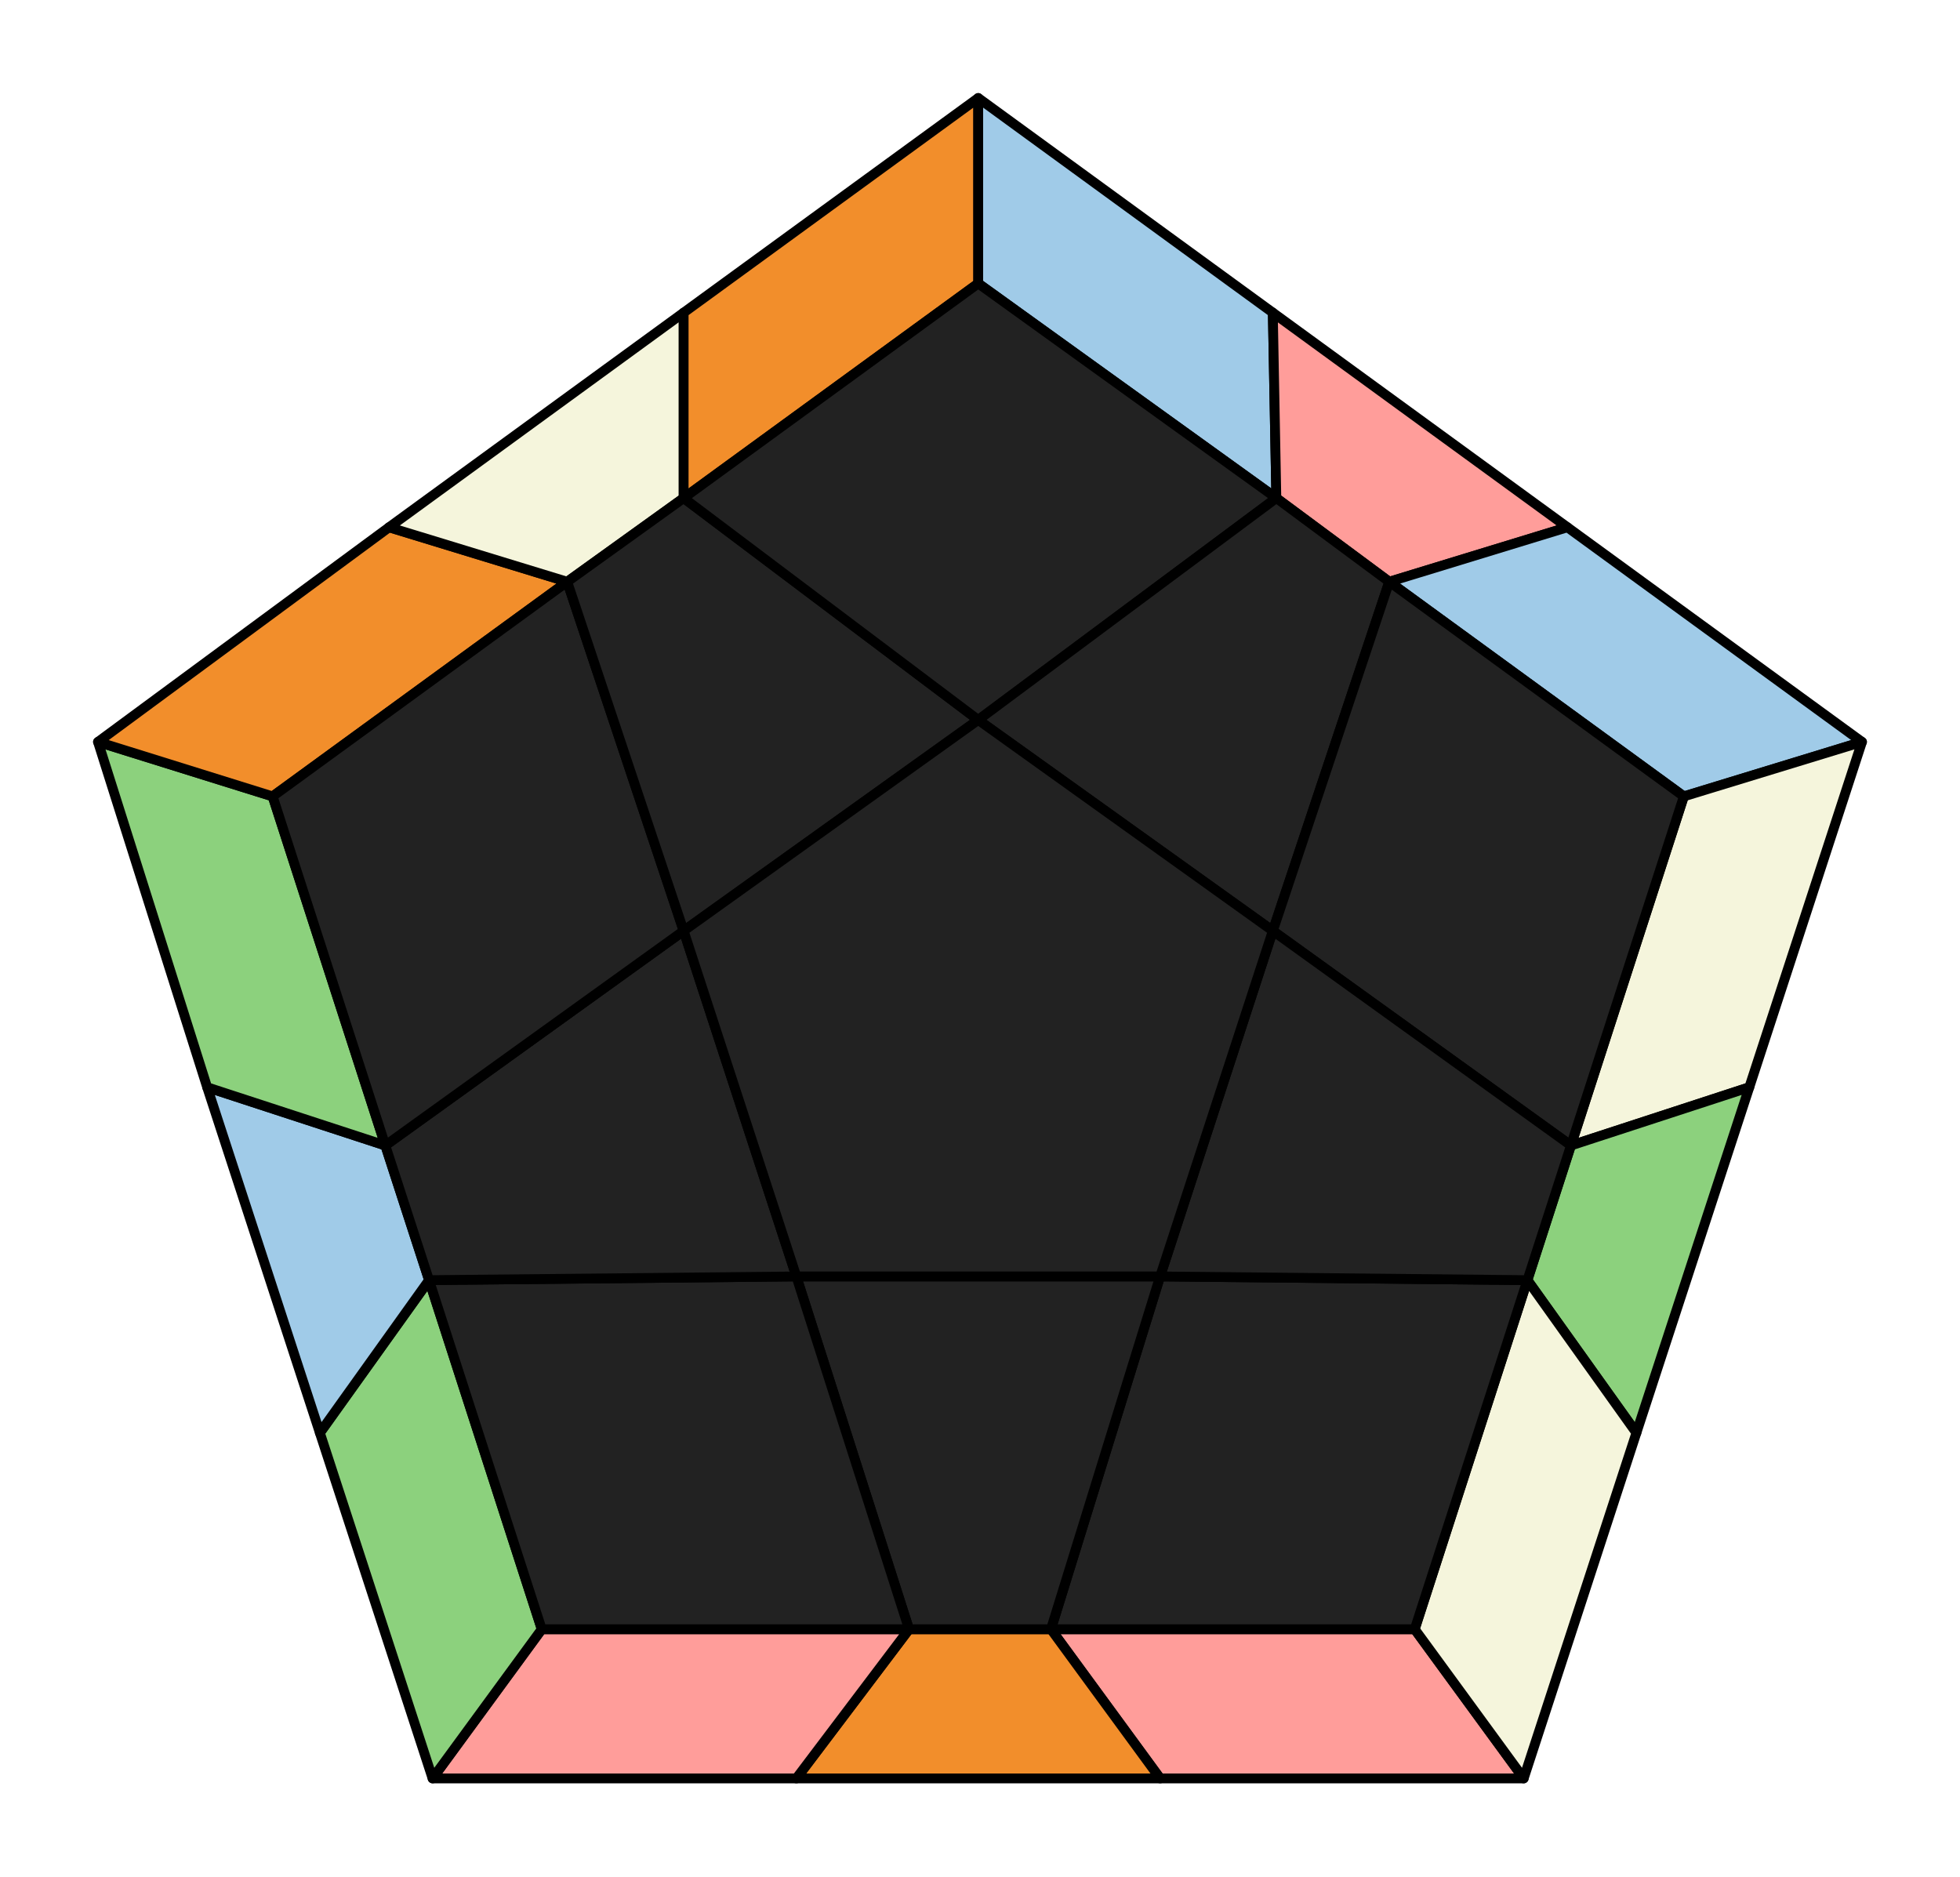
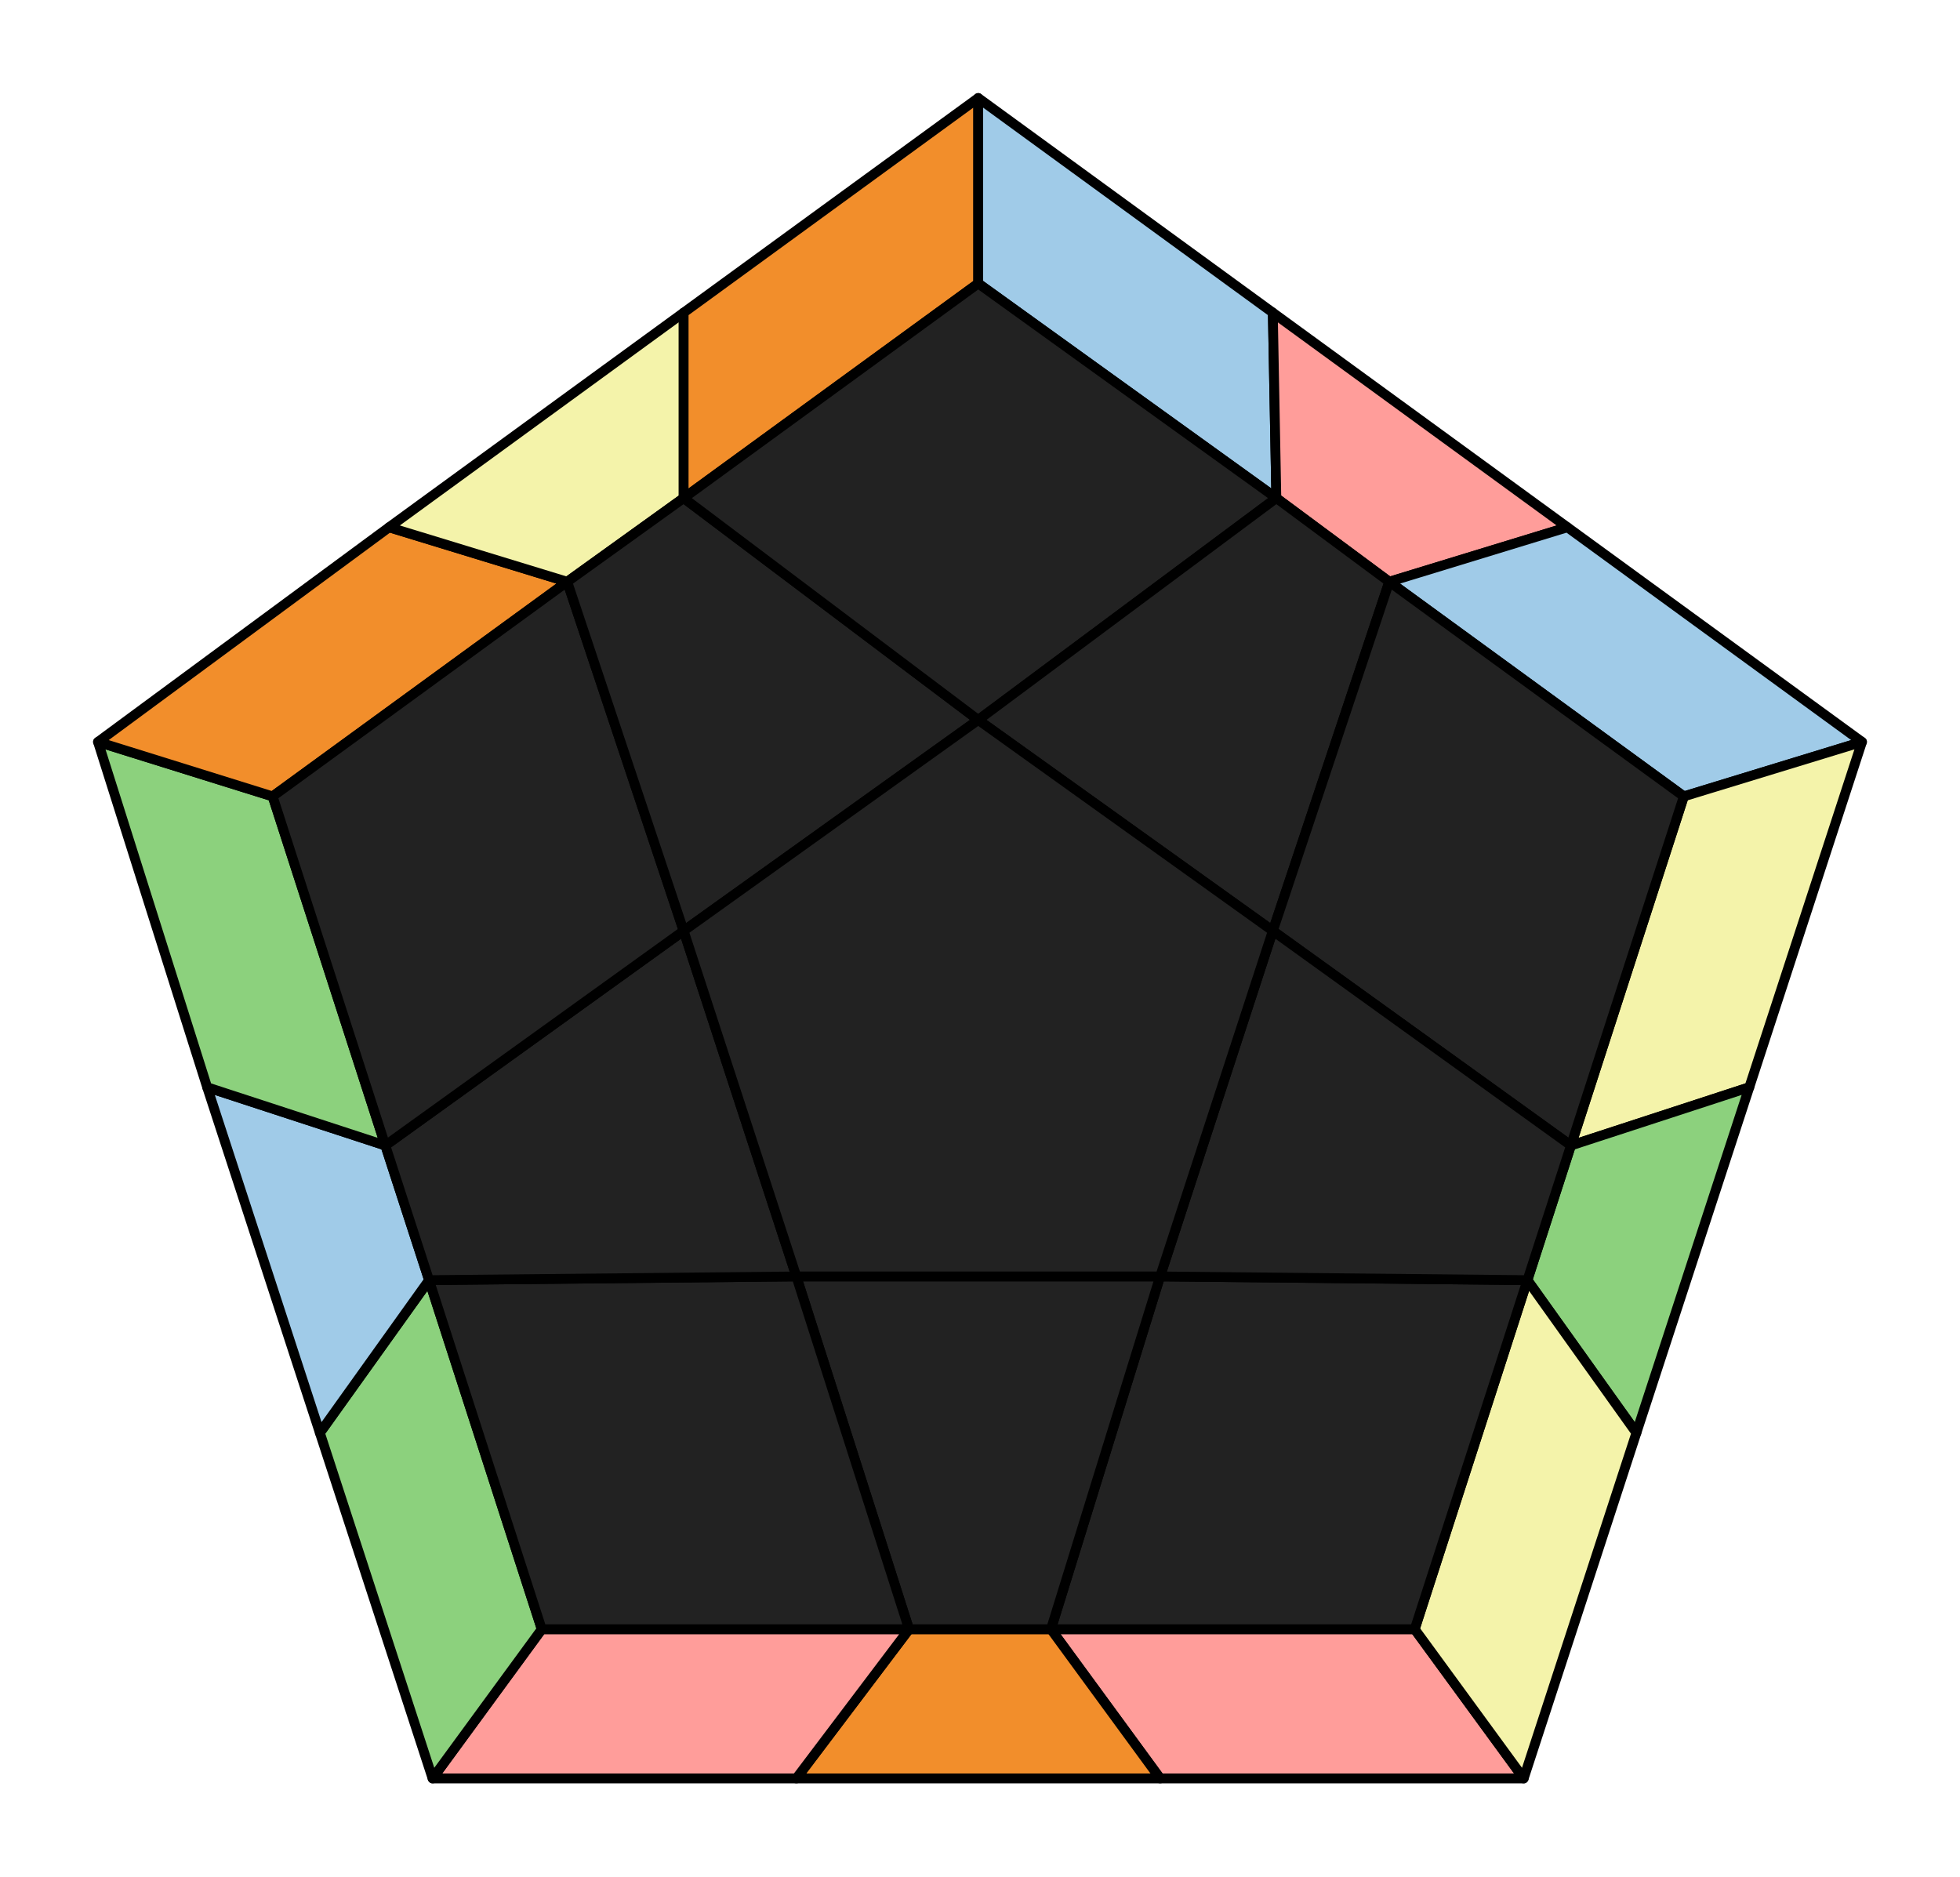
<svg xmlns="http://www.w3.org/2000/svg" viewBox="0 0 100.0 95.732">
  <style>
polygon { stroke: black; stroke-width: 0.5px; stroke-linejoin: round;}
</style>
  <polygon fill="#FF9D9A" points="77.74 90.73 59.19 90.73 53.62 83.12 72.18 83.12" />
  <polygon fill="#F28E2B" points="59.19 90.73 40.63 90.73 46.38 83.12 53.62 83.12" />
  <polygon fill="#FF9D9A" points="40.63 90.73 22.07 90.73 27.64 83.12 46.38 83.12" />
  <polygon fill="#8CD17D" points="22.07 90.73 16.32 73.10 21.89 65.31 27.64 83.12" />
  <polygon fill="#A0CBE8" points="16.32 73.10 10.57 55.47 19.66 58.44 21.89 65.31" />
  <polygon fill="#8CD17D" points="10.57 55.47 5.00 37.85 13.91 40.63 19.66 58.44" />
  <polygon fill="#F28E2B" points="5.00 37.85 19.85 26.90 28.94 29.68 13.91 40.63" />
-   <polygon fill="beige" points="19.85 26.90 34.88 15.95 34.88 25.41 28.94 29.68" />
+   <polygon fill="#f4f3aa" points="19.85 26.90 34.88 15.95 34.88 25.41 28.94 29.68" />
  <polygon fill="#F28E2B" points="34.88 15.95 49.91 5.00 49.91 14.46 34.88 25.41" />
  <polygon fill="#A0CBE8" points="49.91 5.00 64.94 15.95 65.12 25.41 49.91 14.46" />
  <polygon fill="#FF9D9A" points="64.94 15.95 79.97 26.90 70.88 29.68 65.12 25.41" />
  <polygon fill="#A0CBE8" points="79.97 26.90 95.00 37.85 85.91 40.63 70.88 29.68" />
-   <polygon fill="beige" points="95.00 37.85 89.25 55.47 80.15 58.44 85.91 40.63" />
+   <polygon fill="#f4f3aa" points="95.00 37.85 89.25 55.47 80.15 58.44 85.91 40.63" />
  <polygon fill="#8CD17D" points="89.25 55.47 83.49 73.10 77.93 65.31 80.15 58.44" />
-   <polygon fill="beige" points="83.49 73.10 77.74 90.73 72.18 83.12 77.93 65.31" />
+   <polygon fill="#f4f3aa" points="83.49 73.10 77.74 90.73 72.18 83.12 77.93 65.31" />
  <polygon fill="#222" points="72.18 83.12 53.62 83.12 59.19 65.12 77.93 65.31" />
  <polygon fill="#222" points="53.62 83.12 46.38 83.12 40.63 65.12 59.19 65.12" />
  <polygon fill="#222" points="27.64 83.12 21.89 65.31 40.63 65.12 46.38 83.12" />
  <polygon fill="#222" points="21.89 65.31 19.66 58.44 34.88 47.49 40.63 65.12" />
  <polygon fill="#222" points="13.91 40.63 28.94 29.68 34.88 47.49 19.66 58.44" />
  <polygon fill="#222" points="28.94 29.68 34.88 25.41 49.91 36.73 34.88 47.49" />
  <polygon fill="#222" points="49.91 14.46 65.12 25.41 49.91 36.73 34.88 25.41" />
  <polygon fill="#222" points="65.12 25.41 70.88 29.68 64.94 47.49 49.91 36.73" />
  <polygon fill="#222" points="85.91 40.63 80.15 58.44 64.94 47.49 70.88 29.68" />
  <polygon fill="#222" points="80.15 58.44 77.93 65.31 59.19 65.12 64.94 47.49" />
  <polygon fill="#222" points="59.19 65.12 40.63 65.12 34.88 47.49 49.91 36.73 64.94 47.49" />
</svg>
